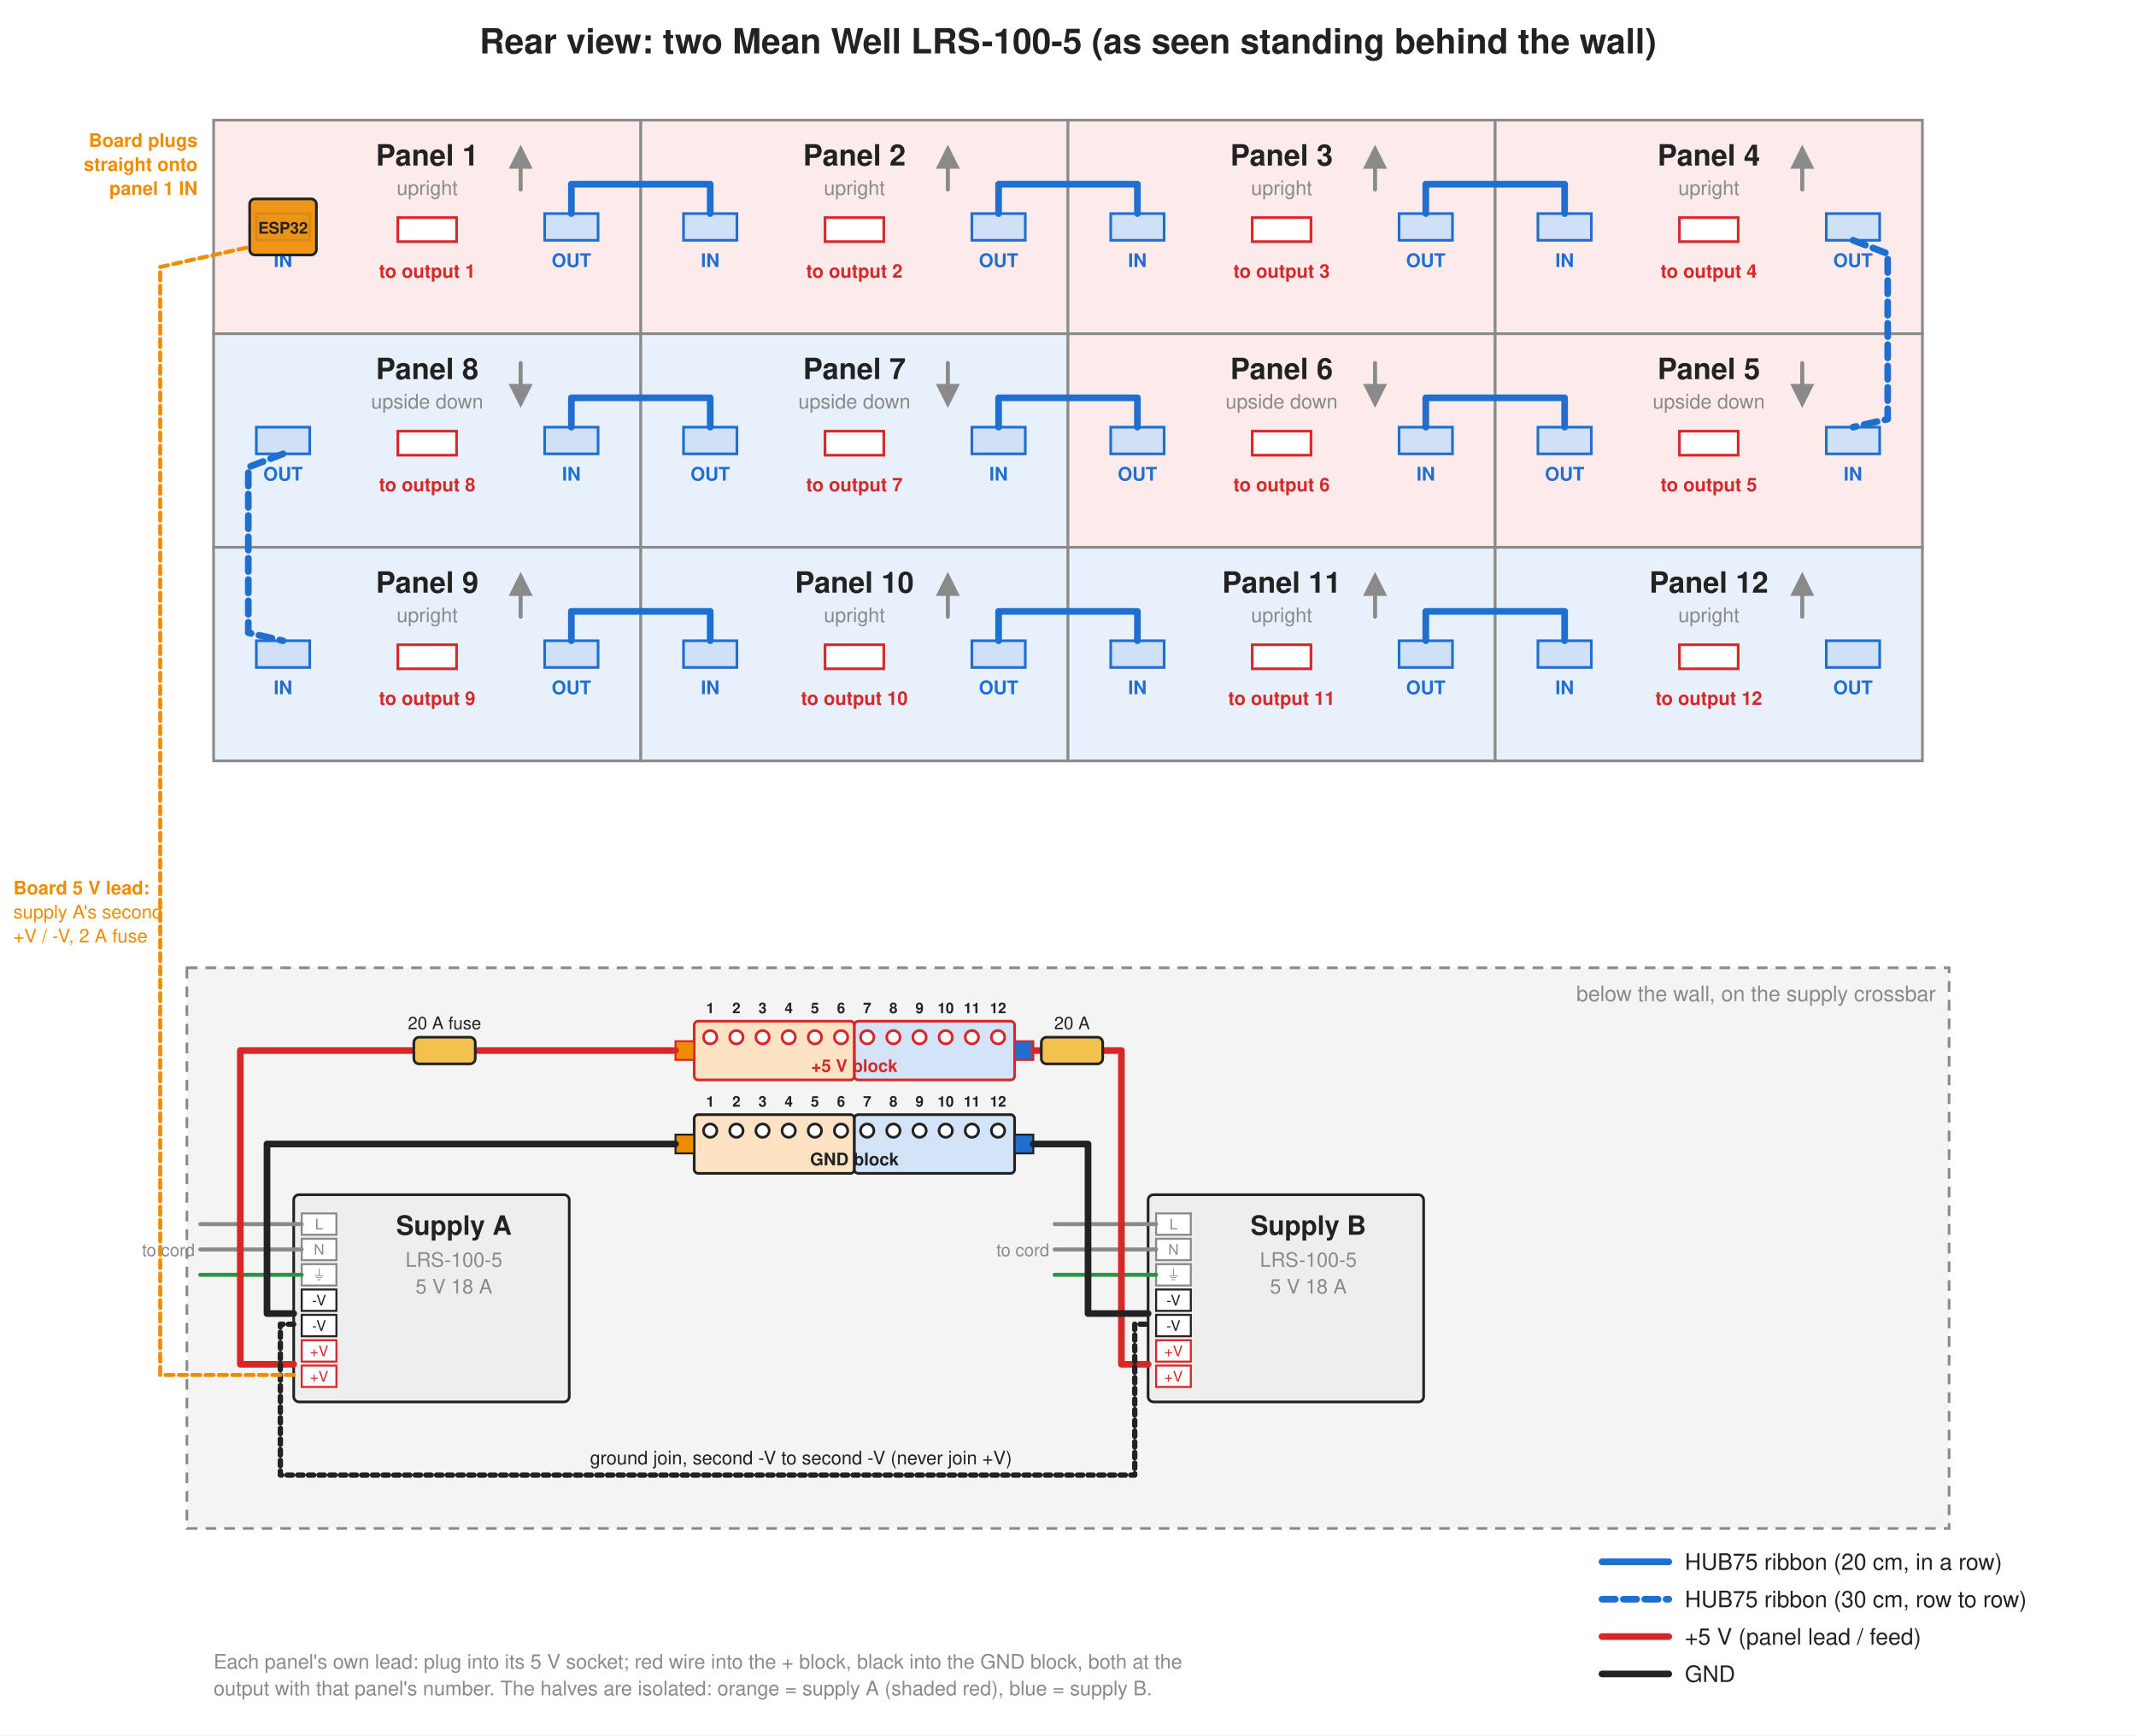
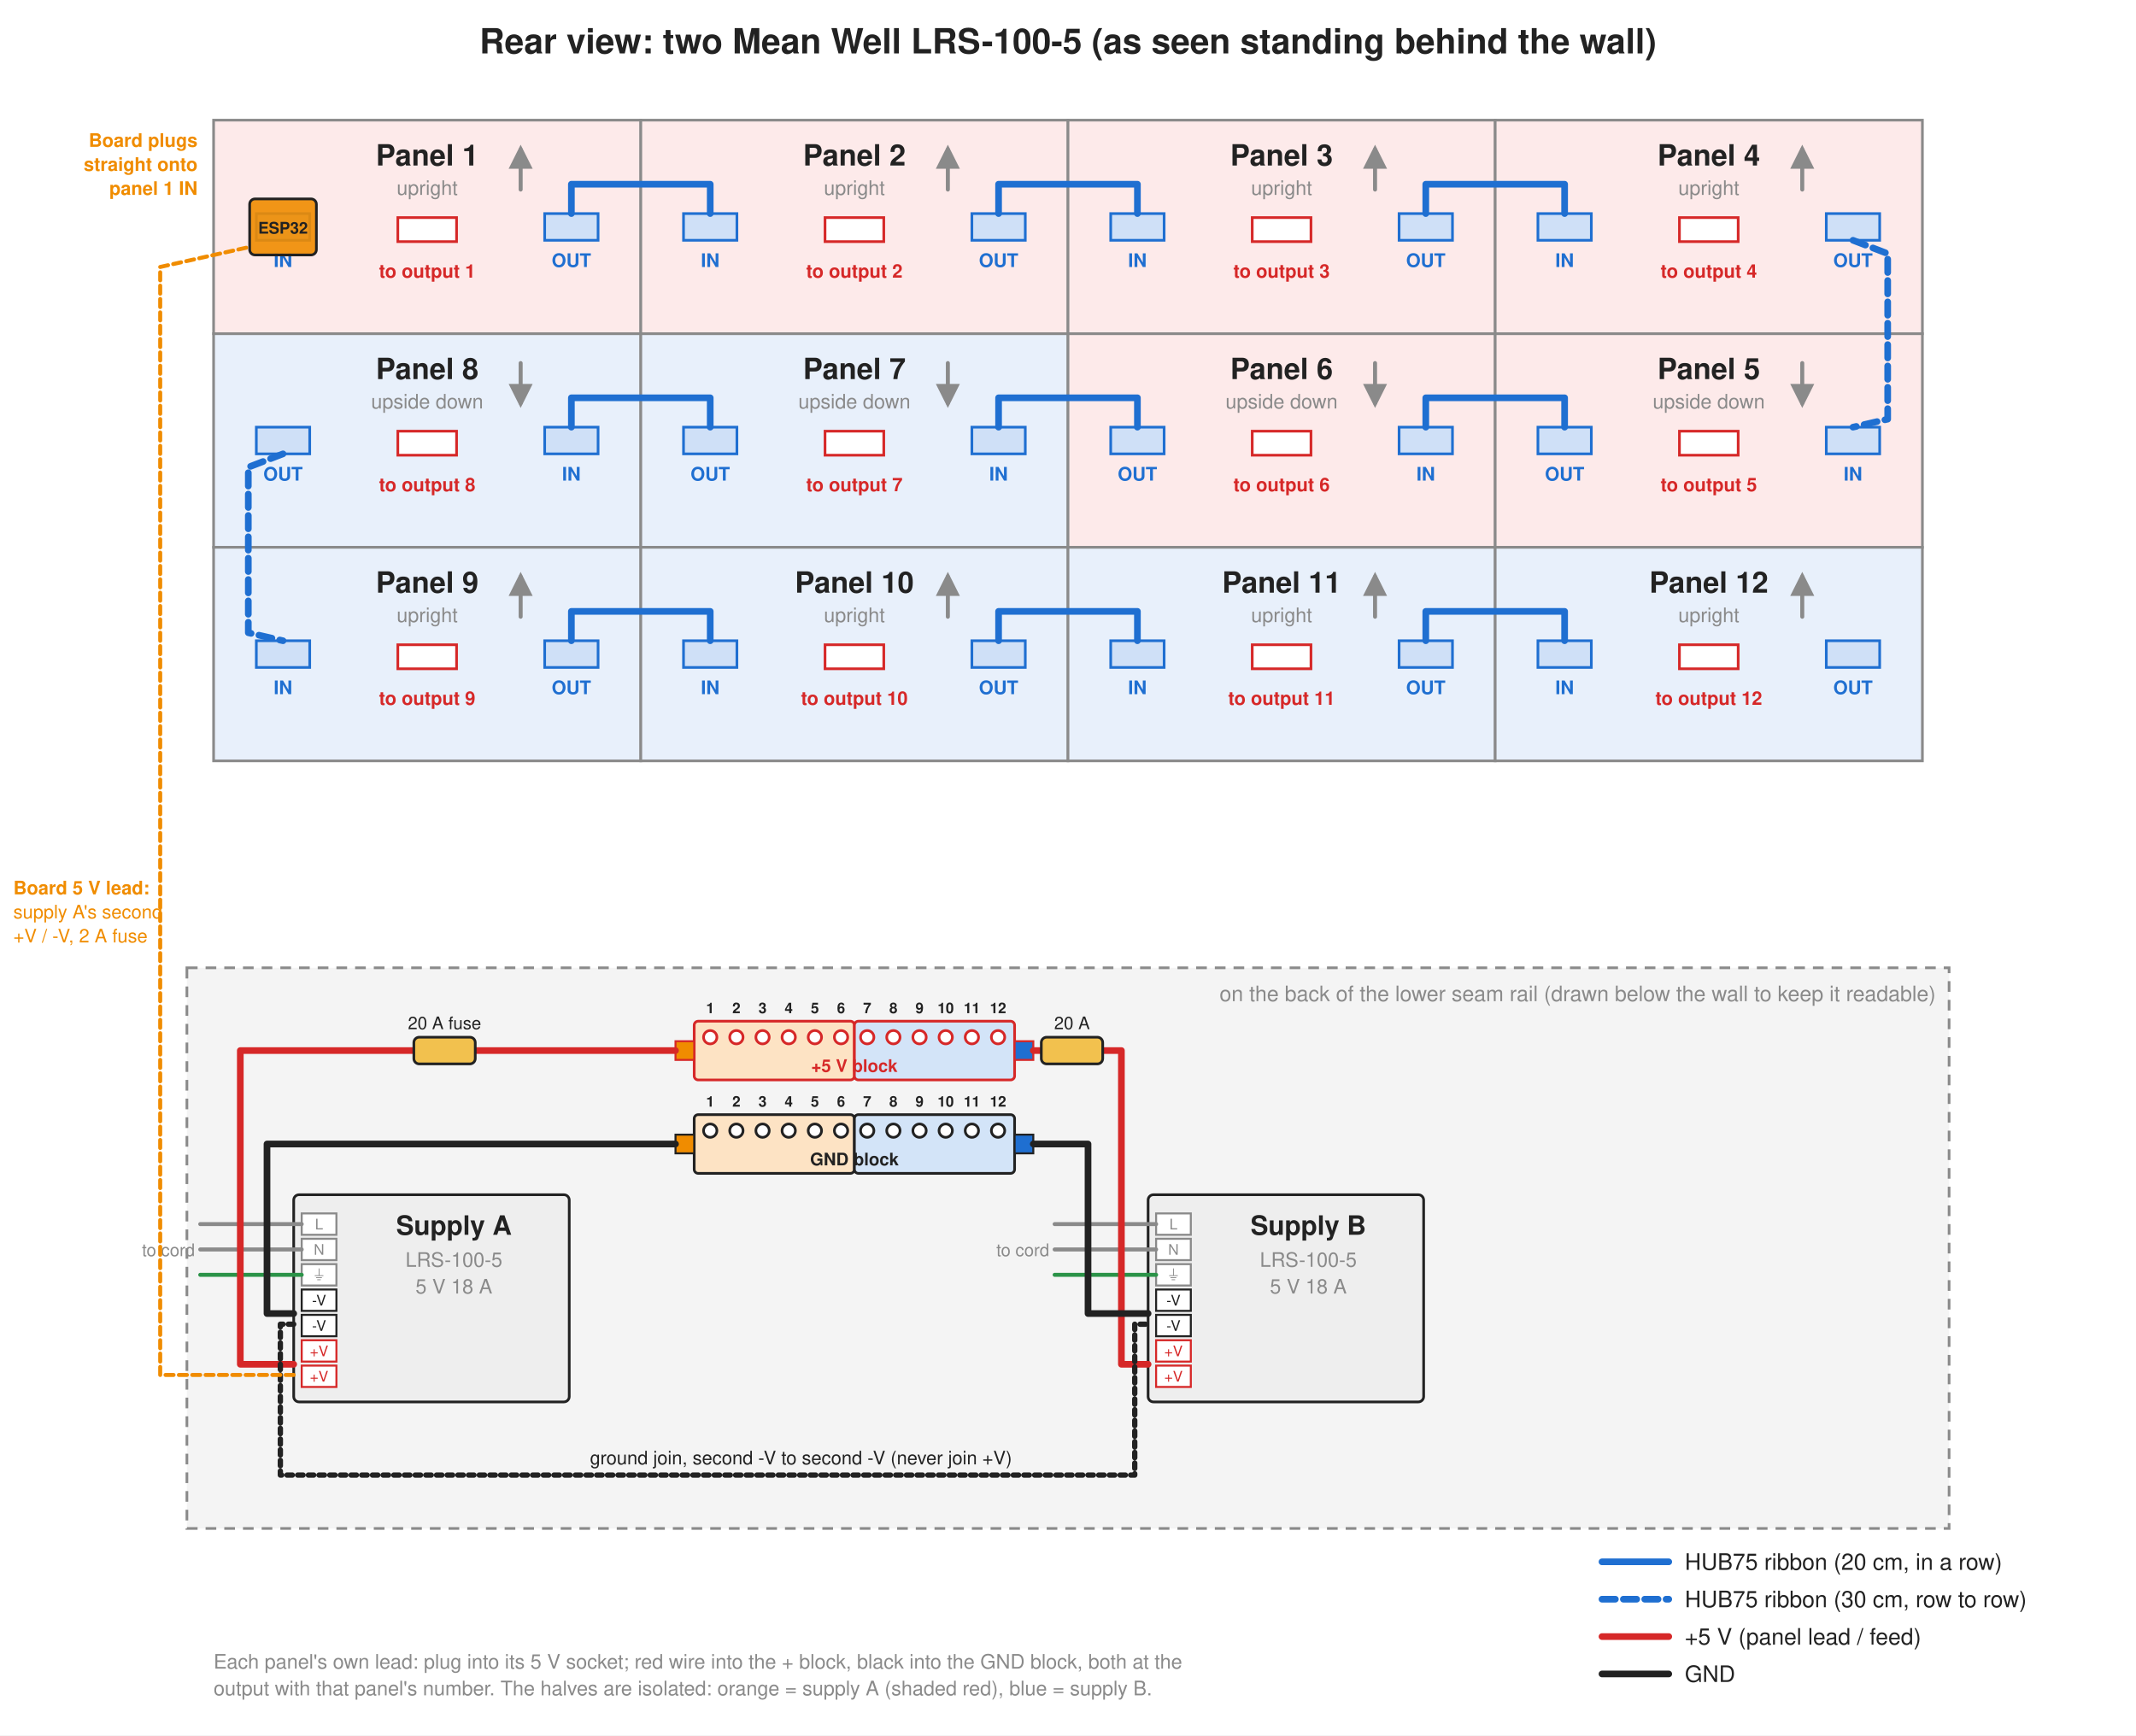
<svg xmlns="http://www.w3.org/2000/svg" viewBox="0 0 1600 1300" width="1600" height="1300">
  <defs>
    <marker id="arrow" viewBox="0 0 10 10" refX="8" refY="5" markerWidth="6" markerHeight="6" orient="auto-start-reverse">
      <path d="M0,0 L10,5 L0,10 z" fill="context-stroke" />
    </marker>
  </defs>
  <rect width="1600" height="1300" fill="white" />
  <text x="800" y="40" font-size="26" text-anchor="middle" fill="#222222" font-weight="bold" font-family="Helvetica, Arial, sans-serif">Rear view: two Mean Well LRS-100-5 (as seen standing behind the wall)</text>
  <rect x="160" y="90" width="320" height="160" rx="0" fill="#fdeaea" stroke="#8a8a8a" stroke-width="2" fill-opacity="1" />
  <text x="320.0" y="124" font-size="22" text-anchor="middle" fill="#222222" font-weight="bold" font-family="Helvetica, Arial, sans-serif">Panel 1</text>
  <text x="320.0" y="146" font-size="15" text-anchor="middle" fill="#8a8a8a" font-weight="normal" font-family="Helvetica, Arial, sans-serif">upright</text>
  <polyline points="390.0,142 390.0,112" fill="none" stroke="#8a8a8a" stroke-width="3" stroke-linejoin="round" stroke-linecap="round" marker-end="url(#arrow)" />
  <rect x="192" y="160.0" width="40" height="20" rx="0" fill="#cfe0f7" stroke="#1f6fd1" stroke-width="2" fill-opacity="1" />
  <text x="212" y="200.0" font-size="14" text-anchor="middle" fill="#1f6fd1" font-weight="bold" font-family="Helvetica, Arial, sans-serif">IN</text>
  <rect x="408" y="160.0" width="40" height="20" rx="0" fill="#cfe0f7" stroke="#1f6fd1" stroke-width="2" fill-opacity="1" />
  <text x="428" y="200.0" font-size="14" text-anchor="middle" fill="#1f6fd1" font-weight="bold" font-family="Helvetica, Arial, sans-serif">OUT</text>
  <rect x="298.0" y="163.0" width="44" height="18" rx="0" fill="#fff" stroke="#d62828" stroke-width="2" fill-opacity="1" />
  <text x="320.0" y="208.0" font-size="14" text-anchor="middle" fill="#d62828" font-weight="bold" font-family="Helvetica, Arial, sans-serif">to output 1</text>
  <rect x="480" y="90" width="320" height="160" rx="0" fill="#fdeaea" stroke="#8a8a8a" stroke-width="2" fill-opacity="1" />
  <text x="640.0" y="124" font-size="22" text-anchor="middle" fill="#222222" font-weight="bold" font-family="Helvetica, Arial, sans-serif">Panel 2</text>
  <text x="640.0" y="146" font-size="15" text-anchor="middle" fill="#8a8a8a" font-weight="normal" font-family="Helvetica, Arial, sans-serif">upright</text>
  <polyline points="710.0,142 710.0,112" fill="none" stroke="#8a8a8a" stroke-width="3" stroke-linejoin="round" stroke-linecap="round" marker-end="url(#arrow)" />
  <rect x="512" y="160.0" width="40" height="20" rx="0" fill="#cfe0f7" stroke="#1f6fd1" stroke-width="2" fill-opacity="1" />
  <text x="532" y="200.0" font-size="14" text-anchor="middle" fill="#1f6fd1" font-weight="bold" font-family="Helvetica, Arial, sans-serif">IN</text>
  <rect x="728" y="160.0" width="40" height="20" rx="0" fill="#cfe0f7" stroke="#1f6fd1" stroke-width="2" fill-opacity="1" />
  <text x="748" y="200.0" font-size="14" text-anchor="middle" fill="#1f6fd1" font-weight="bold" font-family="Helvetica, Arial, sans-serif">OUT</text>
  <rect x="618.0" y="163.0" width="44" height="18" rx="0" fill="#fff" stroke="#d62828" stroke-width="2" fill-opacity="1" />
  <text x="640.0" y="208.0" font-size="14" text-anchor="middle" fill="#d62828" font-weight="bold" font-family="Helvetica, Arial, sans-serif">to output 2</text>
  <rect x="800" y="90" width="320" height="160" rx="0" fill="#fdeaea" stroke="#8a8a8a" stroke-width="2" fill-opacity="1" />
  <text x="960.0" y="124" font-size="22" text-anchor="middle" fill="#222222" font-weight="bold" font-family="Helvetica, Arial, sans-serif">Panel 3</text>
  <text x="960.0" y="146" font-size="15" text-anchor="middle" fill="#8a8a8a" font-weight="normal" font-family="Helvetica, Arial, sans-serif">upright</text>
  <polyline points="1030.0,142 1030.0,112" fill="none" stroke="#8a8a8a" stroke-width="3" stroke-linejoin="round" stroke-linecap="round" marker-end="url(#arrow)" />
  <rect x="832" y="160.0" width="40" height="20" rx="0" fill="#cfe0f7" stroke="#1f6fd1" stroke-width="2" fill-opacity="1" />
  <text x="852" y="200.0" font-size="14" text-anchor="middle" fill="#1f6fd1" font-weight="bold" font-family="Helvetica, Arial, sans-serif">IN</text>
  <rect x="1048" y="160.0" width="40" height="20" rx="0" fill="#cfe0f7" stroke="#1f6fd1" stroke-width="2" fill-opacity="1" />
  <text x="1068" y="200.0" font-size="14" text-anchor="middle" fill="#1f6fd1" font-weight="bold" font-family="Helvetica, Arial, sans-serif">OUT</text>
  <rect x="938.0" y="163.0" width="44" height="18" rx="0" fill="#fff" stroke="#d62828" stroke-width="2" fill-opacity="1" />
  <text x="960.0" y="208.0" font-size="14" text-anchor="middle" fill="#d62828" font-weight="bold" font-family="Helvetica, Arial, sans-serif">to output 3</text>
  <rect x="1120" y="90" width="320" height="160" rx="0" fill="#fdeaea" stroke="#8a8a8a" stroke-width="2" fill-opacity="1" />
  <text x="1280.0" y="124" font-size="22" text-anchor="middle" fill="#222222" font-weight="bold" font-family="Helvetica, Arial, sans-serif">Panel 4</text>
  <text x="1280.0" y="146" font-size="15" text-anchor="middle" fill="#8a8a8a" font-weight="normal" font-family="Helvetica, Arial, sans-serif">upright</text>
  <polyline points="1350.0,142 1350.0,112" fill="none" stroke="#8a8a8a" stroke-width="3" stroke-linejoin="round" stroke-linecap="round" marker-end="url(#arrow)" />
  <rect x="1152" y="160.0" width="40" height="20" rx="0" fill="#cfe0f7" stroke="#1f6fd1" stroke-width="2" fill-opacity="1" />
  <text x="1172" y="200.0" font-size="14" text-anchor="middle" fill="#1f6fd1" font-weight="bold" font-family="Helvetica, Arial, sans-serif">IN</text>
  <rect x="1368" y="160.0" width="40" height="20" rx="0" fill="#cfe0f7" stroke="#1f6fd1" stroke-width="2" fill-opacity="1" />
  <text x="1388" y="200.0" font-size="14" text-anchor="middle" fill="#1f6fd1" font-weight="bold" font-family="Helvetica, Arial, sans-serif">OUT</text>
  <rect x="1258.0" y="163.0" width="44" height="18" rx="0" fill="#fff" stroke="#d62828" stroke-width="2" fill-opacity="1" />
  <text x="1280.0" y="208.0" font-size="14" text-anchor="middle" fill="#d62828" font-weight="bold" font-family="Helvetica, Arial, sans-serif">to output 4</text>
  <rect x="160" y="250" width="320" height="160" rx="0" fill="#e8f0fb" stroke="#8a8a8a" stroke-width="2" fill-opacity="1" />
  <text x="320.0" y="284" font-size="22" text-anchor="middle" fill="#222222" font-weight="bold" font-family="Helvetica, Arial, sans-serif">Panel 8</text>
  <text x="320.0" y="306" font-size="15" text-anchor="middle" fill="#8a8a8a" font-weight="normal" font-family="Helvetica, Arial, sans-serif">upside down</text>
  <polyline points="390.0,272 390.0,302" fill="none" stroke="#8a8a8a" stroke-width="3" stroke-linejoin="round" stroke-linecap="round" marker-end="url(#arrow)" />
  <rect x="408" y="320.0" width="40" height="20" rx="0" fill="#cfe0f7" stroke="#1f6fd1" stroke-width="2" fill-opacity="1" />
  <text x="428" y="360.0" font-size="14" text-anchor="middle" fill="#1f6fd1" font-weight="bold" font-family="Helvetica, Arial, sans-serif">IN</text>
  <rect x="192" y="320.0" width="40" height="20" rx="0" fill="#cfe0f7" stroke="#1f6fd1" stroke-width="2" fill-opacity="1" />
  <text x="212" y="360.0" font-size="14" text-anchor="middle" fill="#1f6fd1" font-weight="bold" font-family="Helvetica, Arial, sans-serif">OUT</text>
  <rect x="298.0" y="323.0" width="44" height="18" rx="0" fill="#fff" stroke="#d62828" stroke-width="2" fill-opacity="1" />
  <text x="320.0" y="368.0" font-size="14" text-anchor="middle" fill="#d62828" font-weight="bold" font-family="Helvetica, Arial, sans-serif">to output 8</text>
  <rect x="480" y="250" width="320" height="160" rx="0" fill="#e8f0fb" stroke="#8a8a8a" stroke-width="2" fill-opacity="1" />
  <text x="640.0" y="284" font-size="22" text-anchor="middle" fill="#222222" font-weight="bold" font-family="Helvetica, Arial, sans-serif">Panel 7</text>
  <text x="640.0" y="306" font-size="15" text-anchor="middle" fill="#8a8a8a" font-weight="normal" font-family="Helvetica, Arial, sans-serif">upside down</text>
  <polyline points="710.0,272 710.0,302" fill="none" stroke="#8a8a8a" stroke-width="3" stroke-linejoin="round" stroke-linecap="round" marker-end="url(#arrow)" />
  <rect x="728" y="320.0" width="40" height="20" rx="0" fill="#cfe0f7" stroke="#1f6fd1" stroke-width="2" fill-opacity="1" />
  <text x="748" y="360.0" font-size="14" text-anchor="middle" fill="#1f6fd1" font-weight="bold" font-family="Helvetica, Arial, sans-serif">IN</text>
  <rect x="512" y="320.0" width="40" height="20" rx="0" fill="#cfe0f7" stroke="#1f6fd1" stroke-width="2" fill-opacity="1" />
  <text x="532" y="360.0" font-size="14" text-anchor="middle" fill="#1f6fd1" font-weight="bold" font-family="Helvetica, Arial, sans-serif">OUT</text>
  <rect x="618.0" y="323.0" width="44" height="18" rx="0" fill="#fff" stroke="#d62828" stroke-width="2" fill-opacity="1" />
  <text x="640.0" y="368.0" font-size="14" text-anchor="middle" fill="#d62828" font-weight="bold" font-family="Helvetica, Arial, sans-serif">to output 7</text>
  <rect x="800" y="250" width="320" height="160" rx="0" fill="#fdeaea" stroke="#8a8a8a" stroke-width="2" fill-opacity="1" />
  <text x="960.0" y="284" font-size="22" text-anchor="middle" fill="#222222" font-weight="bold" font-family="Helvetica, Arial, sans-serif">Panel 6</text>
  <text x="960.0" y="306" font-size="15" text-anchor="middle" fill="#8a8a8a" font-weight="normal" font-family="Helvetica, Arial, sans-serif">upside down</text>
  <polyline points="1030.0,272 1030.0,302" fill="none" stroke="#8a8a8a" stroke-width="3" stroke-linejoin="round" stroke-linecap="round" marker-end="url(#arrow)" />
  <rect x="1048" y="320.0" width="40" height="20" rx="0" fill="#cfe0f7" stroke="#1f6fd1" stroke-width="2" fill-opacity="1" />
  <text x="1068" y="360.0" font-size="14" text-anchor="middle" fill="#1f6fd1" font-weight="bold" font-family="Helvetica, Arial, sans-serif">IN</text>
  <rect x="832" y="320.0" width="40" height="20" rx="0" fill="#cfe0f7" stroke="#1f6fd1" stroke-width="2" fill-opacity="1" />
  <text x="852" y="360.0" font-size="14" text-anchor="middle" fill="#1f6fd1" font-weight="bold" font-family="Helvetica, Arial, sans-serif">OUT</text>
  <rect x="938.0" y="323.0" width="44" height="18" rx="0" fill="#fff" stroke="#d62828" stroke-width="2" fill-opacity="1" />
  <text x="960.0" y="368.0" font-size="14" text-anchor="middle" fill="#d62828" font-weight="bold" font-family="Helvetica, Arial, sans-serif">to output 6</text>
  <rect x="1120" y="250" width="320" height="160" rx="0" fill="#fdeaea" stroke="#8a8a8a" stroke-width="2" fill-opacity="1" />
  <text x="1280.0" y="284" font-size="22" text-anchor="middle" fill="#222222" font-weight="bold" font-family="Helvetica, Arial, sans-serif">Panel 5</text>
  <text x="1280.0" y="306" font-size="15" text-anchor="middle" fill="#8a8a8a" font-weight="normal" font-family="Helvetica, Arial, sans-serif">upside down</text>
  <polyline points="1350.0,272 1350.0,302" fill="none" stroke="#8a8a8a" stroke-width="3" stroke-linejoin="round" stroke-linecap="round" marker-end="url(#arrow)" />
  <rect x="1368" y="320.0" width="40" height="20" rx="0" fill="#cfe0f7" stroke="#1f6fd1" stroke-width="2" fill-opacity="1" />
  <text x="1388" y="360.0" font-size="14" text-anchor="middle" fill="#1f6fd1" font-weight="bold" font-family="Helvetica, Arial, sans-serif">IN</text>
  <rect x="1152" y="320.0" width="40" height="20" rx="0" fill="#cfe0f7" stroke="#1f6fd1" stroke-width="2" fill-opacity="1" />
  <text x="1172" y="360.0" font-size="14" text-anchor="middle" fill="#1f6fd1" font-weight="bold" font-family="Helvetica, Arial, sans-serif">OUT</text>
  <rect x="1258.0" y="323.0" width="44" height="18" rx="0" fill="#fff" stroke="#d62828" stroke-width="2" fill-opacity="1" />
  <text x="1280.0" y="368.0" font-size="14" text-anchor="middle" fill="#d62828" font-weight="bold" font-family="Helvetica, Arial, sans-serif">to output 5</text>
  <rect x="160" y="410" width="320" height="160" rx="0" fill="#e8f0fb" stroke="#8a8a8a" stroke-width="2" fill-opacity="1" />
  <text x="320.0" y="444" font-size="22" text-anchor="middle" fill="#222222" font-weight="bold" font-family="Helvetica, Arial, sans-serif">Panel 9</text>
  <text x="320.0" y="466" font-size="15" text-anchor="middle" fill="#8a8a8a" font-weight="normal" font-family="Helvetica, Arial, sans-serif">upright</text>
  <polyline points="390.0,462 390.0,432" fill="none" stroke="#8a8a8a" stroke-width="3" stroke-linejoin="round" stroke-linecap="round" marker-end="url(#arrow)" />
  <rect x="192" y="480.0" width="40" height="20" rx="0" fill="#cfe0f7" stroke="#1f6fd1" stroke-width="2" fill-opacity="1" />
  <text x="212" y="520.0" font-size="14" text-anchor="middle" fill="#1f6fd1" font-weight="bold" font-family="Helvetica, Arial, sans-serif">IN</text>
  <rect x="408" y="480.0" width="40" height="20" rx="0" fill="#cfe0f7" stroke="#1f6fd1" stroke-width="2" fill-opacity="1" />
  <text x="428" y="520.0" font-size="14" text-anchor="middle" fill="#1f6fd1" font-weight="bold" font-family="Helvetica, Arial, sans-serif">OUT</text>
  <rect x="298.0" y="483.0" width="44" height="18" rx="0" fill="#fff" stroke="#d62828" stroke-width="2" fill-opacity="1" />
  <text x="320.0" y="528.0" font-size="14" text-anchor="middle" fill="#d62828" font-weight="bold" font-family="Helvetica, Arial, sans-serif">to output 9</text>
  <rect x="480" y="410" width="320" height="160" rx="0" fill="#e8f0fb" stroke="#8a8a8a" stroke-width="2" fill-opacity="1" />
  <text x="640.0" y="444" font-size="22" text-anchor="middle" fill="#222222" font-weight="bold" font-family="Helvetica, Arial, sans-serif">Panel 10</text>
  <text x="640.0" y="466" font-size="15" text-anchor="middle" fill="#8a8a8a" font-weight="normal" font-family="Helvetica, Arial, sans-serif">upright</text>
  <polyline points="710.0,462 710.0,432" fill="none" stroke="#8a8a8a" stroke-width="3" stroke-linejoin="round" stroke-linecap="round" marker-end="url(#arrow)" />
  <rect x="512" y="480.0" width="40" height="20" rx="0" fill="#cfe0f7" stroke="#1f6fd1" stroke-width="2" fill-opacity="1" />
  <text x="532" y="520.0" font-size="14" text-anchor="middle" fill="#1f6fd1" font-weight="bold" font-family="Helvetica, Arial, sans-serif">IN</text>
  <rect x="728" y="480.0" width="40" height="20" rx="0" fill="#cfe0f7" stroke="#1f6fd1" stroke-width="2" fill-opacity="1" />
  <text x="748" y="520.0" font-size="14" text-anchor="middle" fill="#1f6fd1" font-weight="bold" font-family="Helvetica, Arial, sans-serif">OUT</text>
  <rect x="618.0" y="483.0" width="44" height="18" rx="0" fill="#fff" stroke="#d62828" stroke-width="2" fill-opacity="1" />
  <text x="640.0" y="528.0" font-size="14" text-anchor="middle" fill="#d62828" font-weight="bold" font-family="Helvetica, Arial, sans-serif">to output 10</text>
  <rect x="800" y="410" width="320" height="160" rx="0" fill="#e8f0fb" stroke="#8a8a8a" stroke-width="2" fill-opacity="1" />
  <text x="960.0" y="444" font-size="22" text-anchor="middle" fill="#222222" font-weight="bold" font-family="Helvetica, Arial, sans-serif">Panel 11</text>
  <text x="960.0" y="466" font-size="15" text-anchor="middle" fill="#8a8a8a" font-weight="normal" font-family="Helvetica, Arial, sans-serif">upright</text>
  <polyline points="1030.0,462 1030.0,432" fill="none" stroke="#8a8a8a" stroke-width="3" stroke-linejoin="round" stroke-linecap="round" marker-end="url(#arrow)" />
  <rect x="832" y="480.0" width="40" height="20" rx="0" fill="#cfe0f7" stroke="#1f6fd1" stroke-width="2" fill-opacity="1" />
  <text x="852" y="520.0" font-size="14" text-anchor="middle" fill="#1f6fd1" font-weight="bold" font-family="Helvetica, Arial, sans-serif">IN</text>
  <rect x="1048" y="480.0" width="40" height="20" rx="0" fill="#cfe0f7" stroke="#1f6fd1" stroke-width="2" fill-opacity="1" />
  <text x="1068" y="520.0" font-size="14" text-anchor="middle" fill="#1f6fd1" font-weight="bold" font-family="Helvetica, Arial, sans-serif">OUT</text>
  <rect x="938.0" y="483.0" width="44" height="18" rx="0" fill="#fff" stroke="#d62828" stroke-width="2" fill-opacity="1" />
  <text x="960.0" y="528.0" font-size="14" text-anchor="middle" fill="#d62828" font-weight="bold" font-family="Helvetica, Arial, sans-serif">to output 11</text>
  <rect x="1120" y="410" width="320" height="160" rx="0" fill="#e8f0fb" stroke="#8a8a8a" stroke-width="2" fill-opacity="1" />
  <text x="1280.0" y="444" font-size="22" text-anchor="middle" fill="#222222" font-weight="bold" font-family="Helvetica, Arial, sans-serif">Panel 12</text>
  <text x="1280.0" y="466" font-size="15" text-anchor="middle" fill="#8a8a8a" font-weight="normal" font-family="Helvetica, Arial, sans-serif">upright</text>
  <polyline points="1350.0,462 1350.0,432" fill="none" stroke="#8a8a8a" stroke-width="3" stroke-linejoin="round" stroke-linecap="round" marker-end="url(#arrow)" />
  <rect x="1152" y="480.0" width="40" height="20" rx="0" fill="#cfe0f7" stroke="#1f6fd1" stroke-width="2" fill-opacity="1" />
  <text x="1172" y="520.0" font-size="14" text-anchor="middle" fill="#1f6fd1" font-weight="bold" font-family="Helvetica, Arial, sans-serif">IN</text>
  <rect x="1368" y="480.0" width="40" height="20" rx="0" fill="#cfe0f7" stroke="#1f6fd1" stroke-width="2" fill-opacity="1" />
  <text x="1388" y="520.0" font-size="14" text-anchor="middle" fill="#1f6fd1" font-weight="bold" font-family="Helvetica, Arial, sans-serif">OUT</text>
  <rect x="1258.0" y="483.0" width="44" height="18" rx="0" fill="#fff" stroke="#d62828" stroke-width="2" fill-opacity="1" />
  <text x="1280.0" y="528.0" font-size="14" text-anchor="middle" fill="#d62828" font-weight="bold" font-family="Helvetica, Arial, sans-serif">to output 12</text>
  <polyline points="428,160.0 428,138.0 532,138.0 532,160.0" fill="none" stroke="#1f6fd1" stroke-width="5" stroke-linejoin="round" stroke-linecap="round" />
  <polyline points="748,160.0 748,138.0 852,138.0 852,160.0" fill="none" stroke="#1f6fd1" stroke-width="5" stroke-linejoin="round" stroke-linecap="round" />
  <polyline points="1068,160.0 1068,138.0 1172,138.0 1172,160.0" fill="none" stroke="#1f6fd1" stroke-width="5" stroke-linejoin="round" stroke-linecap="round" />
  <polyline points="1388,180.0 1414,190.0 1414,314.0 1388,320.0" fill="none" stroke="#1f6fd1" stroke-width="5" stroke-linejoin="round" stroke-linecap="round" stroke-dasharray="10,6" />
  <polyline points="1172,320.0 1172,298.0 1068,298.0 1068,320.0" fill="none" stroke="#1f6fd1" stroke-width="5" stroke-linejoin="round" stroke-linecap="round" />
  <polyline points="852,320.0 852,298.0 748,298.0 748,320.0" fill="none" stroke="#1f6fd1" stroke-width="5" stroke-linejoin="round" stroke-linecap="round" />
  <polyline points="532,320.0 532,298.0 428,298.0 428,320.0" fill="none" stroke="#1f6fd1" stroke-width="5" stroke-linejoin="round" stroke-linecap="round" />
  <polyline points="212,340.0 186,350.0 186,474.0 212,480.0" fill="none" stroke="#1f6fd1" stroke-width="5" stroke-linejoin="round" stroke-linecap="round" stroke-dasharray="10,6" />
  <polyline points="428,480.0 428,458.0 532,458.0 532,480.0" fill="none" stroke="#1f6fd1" stroke-width="5" stroke-linejoin="round" stroke-linecap="round" />
  <polyline points="748,480.0 748,458.0 852,458.0 852,480.0" fill="none" stroke="#1f6fd1" stroke-width="5" stroke-linejoin="round" stroke-linecap="round" />
  <polyline points="1068,480.0 1068,458.0 1172,458.0 1172,480.0" fill="none" stroke="#1f6fd1" stroke-width="5" stroke-linejoin="round" stroke-linecap="round" />
  <rect x="187" y="149.0" width="50" height="42" rx="4" fill="#f08c00" stroke="#222222" stroke-width="2" fill-opacity="0.9" />
  <text x="212" y="175.0" font-size="12" text-anchor="middle" fill="#222222" font-weight="bold" font-family="Helvetica, Arial, sans-serif">ESP32</text>
  <text x="148" y="110" font-size="14" text-anchor="end" fill="#f08c00" font-weight="bold" font-family="Helvetica, Arial, sans-serif">Board plugs</text>
  <text x="148" y="128" font-size="14" text-anchor="end" fill="#f08c00" font-weight="bold" font-family="Helvetica, Arial, sans-serif">straight onto</text>
  <text x="148" y="146" font-size="14" text-anchor="end" fill="#f08c00" font-weight="bold" font-family="Helvetica, Arial, sans-serif">panel 1 IN</text>
  <rect x="140" y="725" width="1320" height="420" rx="0" fill="#f4f4f4" stroke="#8a8a8a" stroke-width="2" fill-opacity="1" stroke-dasharray="8,6" />
-   <text x="1450" y="750" font-size="16" text-anchor="end" fill="#8a8a8a" font-weight="normal" font-family="Helvetica, Arial, sans-serif">below the wall, on the supply crossbar</text>
+   <text x="1450" y="750" font-size="16" text-anchor="end" fill="#8a8a8a" font-weight="normal" font-family="Helvetica, Arial, sans-serif">on the back of the lower seam rail (drawn below the wall to keep it readable)</text>
  <rect x="520" y="765" width="120.0" height="44" rx="3" fill="#fde3c4" stroke="#d62828" stroke-width="2" fill-opacity="1" />
  <rect x="640.0" y="765" width="120.0" height="44" rx="3" fill="#d3e4f8" stroke="#d62828" stroke-width="2" fill-opacity="1" />
  <circle cx="532.0" cy="777" r="5" fill="white" stroke="#d62828" stroke-width="2" />
  <text x="532.0" y="759" font-size="11" text-anchor="middle" fill="#222222" font-weight="bold" font-family="Helvetica, Arial, sans-serif">1</text>
  <circle cx="551.6" cy="777" r="5" fill="white" stroke="#d62828" stroke-width="2" />
  <text x="551.6" y="759" font-size="11" text-anchor="middle" fill="#222222" font-weight="bold" font-family="Helvetica, Arial, sans-serif">2</text>
  <circle cx="571.2" cy="777" r="5" fill="white" stroke="#d62828" stroke-width="2" />
  <text x="571.2" y="759" font-size="11" text-anchor="middle" fill="#222222" font-weight="bold" font-family="Helvetica, Arial, sans-serif">3</text>
  <circle cx="590.8" cy="777" r="5" fill="white" stroke="#d62828" stroke-width="2" />
  <text x="590.8" y="759" font-size="11" text-anchor="middle" fill="#222222" font-weight="bold" font-family="Helvetica, Arial, sans-serif">4</text>
  <circle cx="610.4" cy="777" r="5" fill="white" stroke="#d62828" stroke-width="2" />
  <text x="610.4" y="759" font-size="11" text-anchor="middle" fill="#222222" font-weight="bold" font-family="Helvetica, Arial, sans-serif">5</text>
  <circle cx="630.0" cy="777" r="5" fill="white" stroke="#d62828" stroke-width="2" />
  <text x="630.0" y="759" font-size="11" text-anchor="middle" fill="#222222" font-weight="bold" font-family="Helvetica, Arial, sans-serif">6</text>
  <circle cx="649.6" cy="777" r="5" fill="white" stroke="#d62828" stroke-width="2" />
  <text x="649.6" y="759" font-size="11" text-anchor="middle" fill="#222222" font-weight="bold" font-family="Helvetica, Arial, sans-serif">7</text>
  <circle cx="669.2" cy="777" r="5" fill="white" stroke="#d62828" stroke-width="2" />
  <text x="669.2" y="759" font-size="11" text-anchor="middle" fill="#222222" font-weight="bold" font-family="Helvetica, Arial, sans-serif">8</text>
  <circle cx="688.8" cy="777" r="5" fill="white" stroke="#d62828" stroke-width="2" />
  <text x="688.8" y="759" font-size="11" text-anchor="middle" fill="#222222" font-weight="bold" font-family="Helvetica, Arial, sans-serif">9</text>
  <circle cx="708.4" cy="777" r="5" fill="white" stroke="#d62828" stroke-width="2" />
  <text x="708.4" y="759" font-size="11" text-anchor="middle" fill="#222222" font-weight="bold" font-family="Helvetica, Arial, sans-serif">10</text>
  <circle cx="728.0" cy="777" r="5" fill="white" stroke="#d62828" stroke-width="2" />
  <text x="728.0" y="759" font-size="11" text-anchor="middle" fill="#222222" font-weight="bold" font-family="Helvetica, Arial, sans-serif">11</text>
  <circle cx="747.6" cy="777" r="5" fill="white" stroke="#d62828" stroke-width="2" />
  <text x="747.6" y="759" font-size="11" text-anchor="middle" fill="#222222" font-weight="bold" font-family="Helvetica, Arial, sans-serif">12</text>
  <rect x="506" y="780.0" width="14" height="14" rx="0" fill="#f08c00" stroke="#d62828" stroke-width="1.5" fill-opacity="1" />
  <rect x="760" y="780.0" width="14" height="14" rx="0" fill="#1f6fd1" stroke="#d62828" stroke-width="1.5" fill-opacity="1" />
  <text x="640.0" y="803" font-size="13" text-anchor="middle" fill="#d62828" font-weight="bold" font-family="Helvetica, Arial, sans-serif">+5 V block</text>
  <rect x="520" y="835" width="120.0" height="44" rx="3" fill="#fde3c4" stroke="#222222" stroke-width="2" fill-opacity="1" />
  <rect x="640.0" y="835" width="120.0" height="44" rx="3" fill="#d3e4f8" stroke="#222222" stroke-width="2" fill-opacity="1" />
  <circle cx="532.0" cy="847" r="5" fill="white" stroke="#222222" stroke-width="2" />
  <text x="532.0" y="829" font-size="11" text-anchor="middle" fill="#222222" font-weight="bold" font-family="Helvetica, Arial, sans-serif">1</text>
  <circle cx="551.6" cy="847" r="5" fill="white" stroke="#222222" stroke-width="2" />
  <text x="551.6" y="829" font-size="11" text-anchor="middle" fill="#222222" font-weight="bold" font-family="Helvetica, Arial, sans-serif">2</text>
  <circle cx="571.2" cy="847" r="5" fill="white" stroke="#222222" stroke-width="2" />
  <text x="571.2" y="829" font-size="11" text-anchor="middle" fill="#222222" font-weight="bold" font-family="Helvetica, Arial, sans-serif">3</text>
  <circle cx="590.8" cy="847" r="5" fill="white" stroke="#222222" stroke-width="2" />
  <text x="590.8" y="829" font-size="11" text-anchor="middle" fill="#222222" font-weight="bold" font-family="Helvetica, Arial, sans-serif">4</text>
  <circle cx="610.4" cy="847" r="5" fill="white" stroke="#222222" stroke-width="2" />
  <text x="610.4" y="829" font-size="11" text-anchor="middle" fill="#222222" font-weight="bold" font-family="Helvetica, Arial, sans-serif">5</text>
  <circle cx="630.0" cy="847" r="5" fill="white" stroke="#222222" stroke-width="2" />
  <text x="630.0" y="829" font-size="11" text-anchor="middle" fill="#222222" font-weight="bold" font-family="Helvetica, Arial, sans-serif">6</text>
  <circle cx="649.6" cy="847" r="5" fill="white" stroke="#222222" stroke-width="2" />
  <text x="649.6" y="829" font-size="11" text-anchor="middle" fill="#222222" font-weight="bold" font-family="Helvetica, Arial, sans-serif">7</text>
  <circle cx="669.2" cy="847" r="5" fill="white" stroke="#222222" stroke-width="2" />
  <text x="669.2" y="829" font-size="11" text-anchor="middle" fill="#222222" font-weight="bold" font-family="Helvetica, Arial, sans-serif">8</text>
  <circle cx="688.8" cy="847" r="5" fill="white" stroke="#222222" stroke-width="2" />
  <text x="688.8" y="829" font-size="11" text-anchor="middle" fill="#222222" font-weight="bold" font-family="Helvetica, Arial, sans-serif">9</text>
  <circle cx="708.4" cy="847" r="5" fill="white" stroke="#222222" stroke-width="2" />
  <text x="708.4" y="829" font-size="11" text-anchor="middle" fill="#222222" font-weight="bold" font-family="Helvetica, Arial, sans-serif">10</text>
  <circle cx="728.0" cy="847" r="5" fill="white" stroke="#222222" stroke-width="2" />
  <text x="728.0" y="829" font-size="11" text-anchor="middle" fill="#222222" font-weight="bold" font-family="Helvetica, Arial, sans-serif">11</text>
  <circle cx="747.6" cy="847" r="5" fill="white" stroke="#222222" stroke-width="2" />
  <text x="747.6" y="829" font-size="11" text-anchor="middle" fill="#222222" font-weight="bold" font-family="Helvetica, Arial, sans-serif">12</text>
  <rect x="506" y="850.0" width="14" height="14" rx="0" fill="#f08c00" stroke="#222222" stroke-width="1.5" fill-opacity="1" />
  <rect x="760" y="850.0" width="14" height="14" rx="0" fill="#1f6fd1" stroke="#222222" stroke-width="1.5" fill-opacity="1" />
  <text x="640.0" y="873" font-size="13" text-anchor="middle" fill="#222222" font-weight="bold" font-family="Helvetica, Arial, sans-serif">GND block</text>
  <rect x="220" y="895" width="206.4" height="155.2" rx="4" fill="#eeeeee" stroke="#222222" stroke-width="2" fill-opacity="1" />
  <text x="340" y="925" font-size="20" text-anchor="middle" fill="#222222" font-weight="bold" font-family="Helvetica, Arial, sans-serif">Supply A</text>
  <text x="340" y="949" font-size="15" text-anchor="middle" fill="#8a8a8a" font-weight="normal" font-family="Helvetica, Arial, sans-serif">LRS-100-5</text>
  <text x="340" y="969" font-size="15" text-anchor="middle" fill="#8a8a8a" font-weight="normal" font-family="Helvetica, Arial, sans-serif">5 V 18 A</text>
  <rect x="226" y="909" width="26" height="16" rx="0" fill="white" stroke="#8a8a8a" stroke-width="1.5" fill-opacity="1" />
  <text x="239" y="921" font-size="11" text-anchor="middle" fill="#8a8a8a" font-weight="normal" font-family="Helvetica, Arial, sans-serif">L</text>
  <rect x="226" y="928" width="26" height="16" rx="0" fill="white" stroke="#8a8a8a" stroke-width="1.5" fill-opacity="1" />
  <text x="239" y="940" font-size="11" text-anchor="middle" fill="#8a8a8a" font-weight="normal" font-family="Helvetica, Arial, sans-serif">N</text>
  <rect x="226" y="947" width="26" height="16" rx="0" fill="white" stroke="#8a8a8a" stroke-width="1.5" fill-opacity="1" />
  <text x="239" y="959" font-size="11" text-anchor="middle" fill="#8a8a8a" font-weight="normal" font-family="Helvetica, Arial, sans-serif">⏚</text>
  <rect x="226" y="966" width="26" height="16" rx="0" fill="white" stroke="#222222" stroke-width="1.5" fill-opacity="1" />
  <text x="239" y="978" font-size="11" text-anchor="middle" fill="#222222" font-weight="normal" font-family="Helvetica, Arial, sans-serif">-V</text>
  <rect x="226" y="985" width="26" height="16" rx="0" fill="white" stroke="#222222" stroke-width="1.5" fill-opacity="1" />
  <text x="239" y="997" font-size="11" text-anchor="middle" fill="#222222" font-weight="normal" font-family="Helvetica, Arial, sans-serif">-V</text>
  <rect x="226" y="1004" width="26" height="16" rx="0" fill="white" stroke="#d62828" stroke-width="1.5" fill-opacity="1" />
  <text x="239" y="1016" font-size="11" text-anchor="middle" fill="#d62828" font-weight="normal" font-family="Helvetica, Arial, sans-serif">+V</text>
  <rect x="226" y="1023" width="26" height="16" rx="0" fill="white" stroke="#d62828" stroke-width="1.5" fill-opacity="1" />
  <text x="239" y="1035" font-size="11" text-anchor="middle" fill="#d62828" font-weight="normal" font-family="Helvetica, Arial, sans-serif">+V</text>
  <rect x="860" y="895" width="206.4" height="155.2" rx="4" fill="#eeeeee" stroke="#222222" stroke-width="2" fill-opacity="1" />
  <text x="980" y="925" font-size="20" text-anchor="middle" fill="#222222" font-weight="bold" font-family="Helvetica, Arial, sans-serif">Supply B</text>
  <text x="980" y="949" font-size="15" text-anchor="middle" fill="#8a8a8a" font-weight="normal" font-family="Helvetica, Arial, sans-serif">LRS-100-5</text>
  <text x="980" y="969" font-size="15" text-anchor="middle" fill="#8a8a8a" font-weight="normal" font-family="Helvetica, Arial, sans-serif">5 V 18 A</text>
  <rect x="866" y="909" width="26" height="16" rx="0" fill="white" stroke="#8a8a8a" stroke-width="1.5" fill-opacity="1" />
  <text x="879" y="921" font-size="11" text-anchor="middle" fill="#8a8a8a" font-weight="normal" font-family="Helvetica, Arial, sans-serif">L</text>
  <rect x="866" y="928" width="26" height="16" rx="0" fill="white" stroke="#8a8a8a" stroke-width="1.5" fill-opacity="1" />
  <text x="879" y="940" font-size="11" text-anchor="middle" fill="#8a8a8a" font-weight="normal" font-family="Helvetica, Arial, sans-serif">N</text>
  <rect x="866" y="947" width="26" height="16" rx="0" fill="white" stroke="#8a8a8a" stroke-width="1.5" fill-opacity="1" />
  <text x="879" y="959" font-size="11" text-anchor="middle" fill="#8a8a8a" font-weight="normal" font-family="Helvetica, Arial, sans-serif">⏚</text>
  <rect x="866" y="966" width="26" height="16" rx="0" fill="white" stroke="#222222" stroke-width="1.5" fill-opacity="1" />
  <text x="879" y="978" font-size="11" text-anchor="middle" fill="#222222" font-weight="normal" font-family="Helvetica, Arial, sans-serif">-V</text>
  <rect x="866" y="985" width="26" height="16" rx="0" fill="white" stroke="#222222" stroke-width="1.5" fill-opacity="1" />
  <text x="879" y="997" font-size="11" text-anchor="middle" fill="#222222" font-weight="normal" font-family="Helvetica, Arial, sans-serif">-V</text>
  <rect x="866" y="1004" width="26" height="16" rx="0" fill="white" stroke="#d62828" stroke-width="1.5" fill-opacity="1" />
  <text x="879" y="1016" font-size="11" text-anchor="middle" fill="#d62828" font-weight="normal" font-family="Helvetica, Arial, sans-serif">+V</text>
  <rect x="866" y="1023" width="26" height="16" rx="0" fill="white" stroke="#d62828" stroke-width="1.5" fill-opacity="1" />
  <text x="879" y="1035" font-size="11" text-anchor="middle" fill="#d62828" font-weight="normal" font-family="Helvetica, Arial, sans-serif">+V</text>
  <polyline points="226,917 150,917" fill="none" stroke="#8a8a8a" stroke-width="3" stroke-linejoin="round" stroke-linecap="round" />
  <polyline points="226,936 150,936" fill="none" stroke="#8a8a8a" stroke-width="3" stroke-linejoin="round" stroke-linecap="round" />
  <polyline points="226,955 150,955" fill="none" stroke="#2b9348" stroke-width="3" stroke-linejoin="round" stroke-linecap="round" />
  <text x="146" y="941" font-size="13" text-anchor="end" fill="#8a8a8a" font-weight="normal" font-family="Helvetica, Arial, sans-serif">to cord</text>
  <polyline points="866,917 790,917" fill="none" stroke="#8a8a8a" stroke-width="3" stroke-linejoin="round" stroke-linecap="round" />
  <polyline points="866,936 790,936" fill="none" stroke="#8a8a8a" stroke-width="3" stroke-linejoin="round" stroke-linecap="round" />
  <polyline points="866,955 790,955" fill="none" stroke="#2b9348" stroke-width="3" stroke-linejoin="round" stroke-linecap="round" />
  <text x="786" y="941" font-size="13" text-anchor="end" fill="#8a8a8a" font-weight="normal" font-family="Helvetica, Arial, sans-serif">to cord</text>
  <polyline points="220,1022 180,1022 180,787.0 506,787.0" fill="none" stroke="#d62828" stroke-width="5" stroke-linejoin="round" stroke-linecap="round" />
  <rect x="310" y="777.0" width="46" height="20" rx="4" fill="#f2c14e" stroke="#222222" stroke-width="2" fill-opacity="1" />
  <text x="333" y="771.0" font-size="13" text-anchor="middle" fill="#222222" font-weight="normal" font-family="Helvetica, Arial, sans-serif">20 A fuse</text>
  <polyline points="220,984 200,984 200,857.0 506,857.0" fill="none" stroke="#222222" stroke-width="5" stroke-linejoin="round" stroke-linecap="round" />
  <polyline points="860,1022 840,1022 840,787.0 774,787.0" fill="none" stroke="#d62828" stroke-width="5" stroke-linejoin="round" stroke-linecap="round" />
  <rect x="780" y="777.0" width="46" height="20" rx="4" fill="#f2c14e" stroke="#222222" stroke-width="2" fill-opacity="1" />
  <text x="803" y="771.0" font-size="13" text-anchor="middle" fill="#222222" font-weight="normal" font-family="Helvetica, Arial, sans-serif">20 A</text>
  <polyline points="860,984 815,984 815,857.0 774,857.0" fill="none" stroke="#222222" stroke-width="5" stroke-linejoin="round" stroke-linecap="round" />
  <polyline points="220,992 210,992 210,1105 850,1105 850,992 860,992" fill="none" stroke="#222222" stroke-width="4" stroke-linejoin="round" stroke-linecap="round" stroke-dasharray="4,4" />
  <text x="600" y="1097" font-size="14" text-anchor="middle" fill="#222222" font-weight="normal" font-family="Helvetica, Arial, sans-serif">ground join, second -V to second -V (never join +V)</text>
  <text x="10" y="670" font-size="14" text-anchor="start" fill="#f08c00" font-weight="bold" font-family="Helvetica, Arial, sans-serif">Board 5 V lead:</text>
  <text x="10" y="688" font-size="14" text-anchor="start" fill="#f08c00" font-weight="normal" font-family="Helvetica, Arial, sans-serif">supply A's second</text>
  <text x="10" y="706" font-size="14" text-anchor="start" fill="#f08c00" font-weight="normal" font-family="Helvetica, Arial, sans-serif">+V / -V, 2 A fuse</text>
  <polyline points="220,1030 120,1030 120,200.0 187,185.0" fill="none" stroke="#f08c00" stroke-width="3" stroke-linejoin="round" stroke-linecap="round" stroke-dasharray="6,4" />
  <polyline points="1200,1170 1250,1170" fill="none" stroke="#1f6fd1" stroke-width="5" stroke-linejoin="round" stroke-linecap="round" />
  <text x="1262" y="1176" font-size="17" text-anchor="start" fill="#222222" font-weight="normal" font-family="Helvetica, Arial, sans-serif">HUB75 ribbon (20 cm, in a row)</text>
  <polyline points="1200,1198 1250,1198" fill="none" stroke="#1f6fd1" stroke-width="5" stroke-linejoin="round" stroke-linecap="round" stroke-dasharray="10,6" />
  <text x="1262" y="1204" font-size="17" text-anchor="start" fill="#222222" font-weight="normal" font-family="Helvetica, Arial, sans-serif">HUB75 ribbon (30 cm, row to row)</text>
  <polyline points="1200,1226 1250,1226" fill="none" stroke="#d62828" stroke-width="5" stroke-linejoin="round" stroke-linecap="round" />
  <text x="1262" y="1232" font-size="17" text-anchor="start" fill="#222222" font-weight="normal" font-family="Helvetica, Arial, sans-serif">+5 V (panel lead / feed)</text>
  <polyline points="1200,1254 1250,1254" fill="none" stroke="#222222" stroke-width="5" stroke-linejoin="round" stroke-linecap="round" />
  <text x="1262" y="1260" font-size="17" text-anchor="start" fill="#222222" font-weight="normal" font-family="Helvetica, Arial, sans-serif">GND</text>
  <text x="160" y="1250" font-size="15" text-anchor="start" fill="#8a8a8a" font-weight="normal" font-family="Helvetica, Arial, sans-serif">Each panel's own lead: plug into its 5 V socket; red wire into the + block, black into the GND block, both at the</text>
  <text x="160" y="1270" font-size="15" text-anchor="start" fill="#8a8a8a" font-weight="normal" font-family="Helvetica, Arial, sans-serif">output with that panel's number. The halves are isolated: orange = supply A (shaded red), blue = supply B.</text>
</svg>
